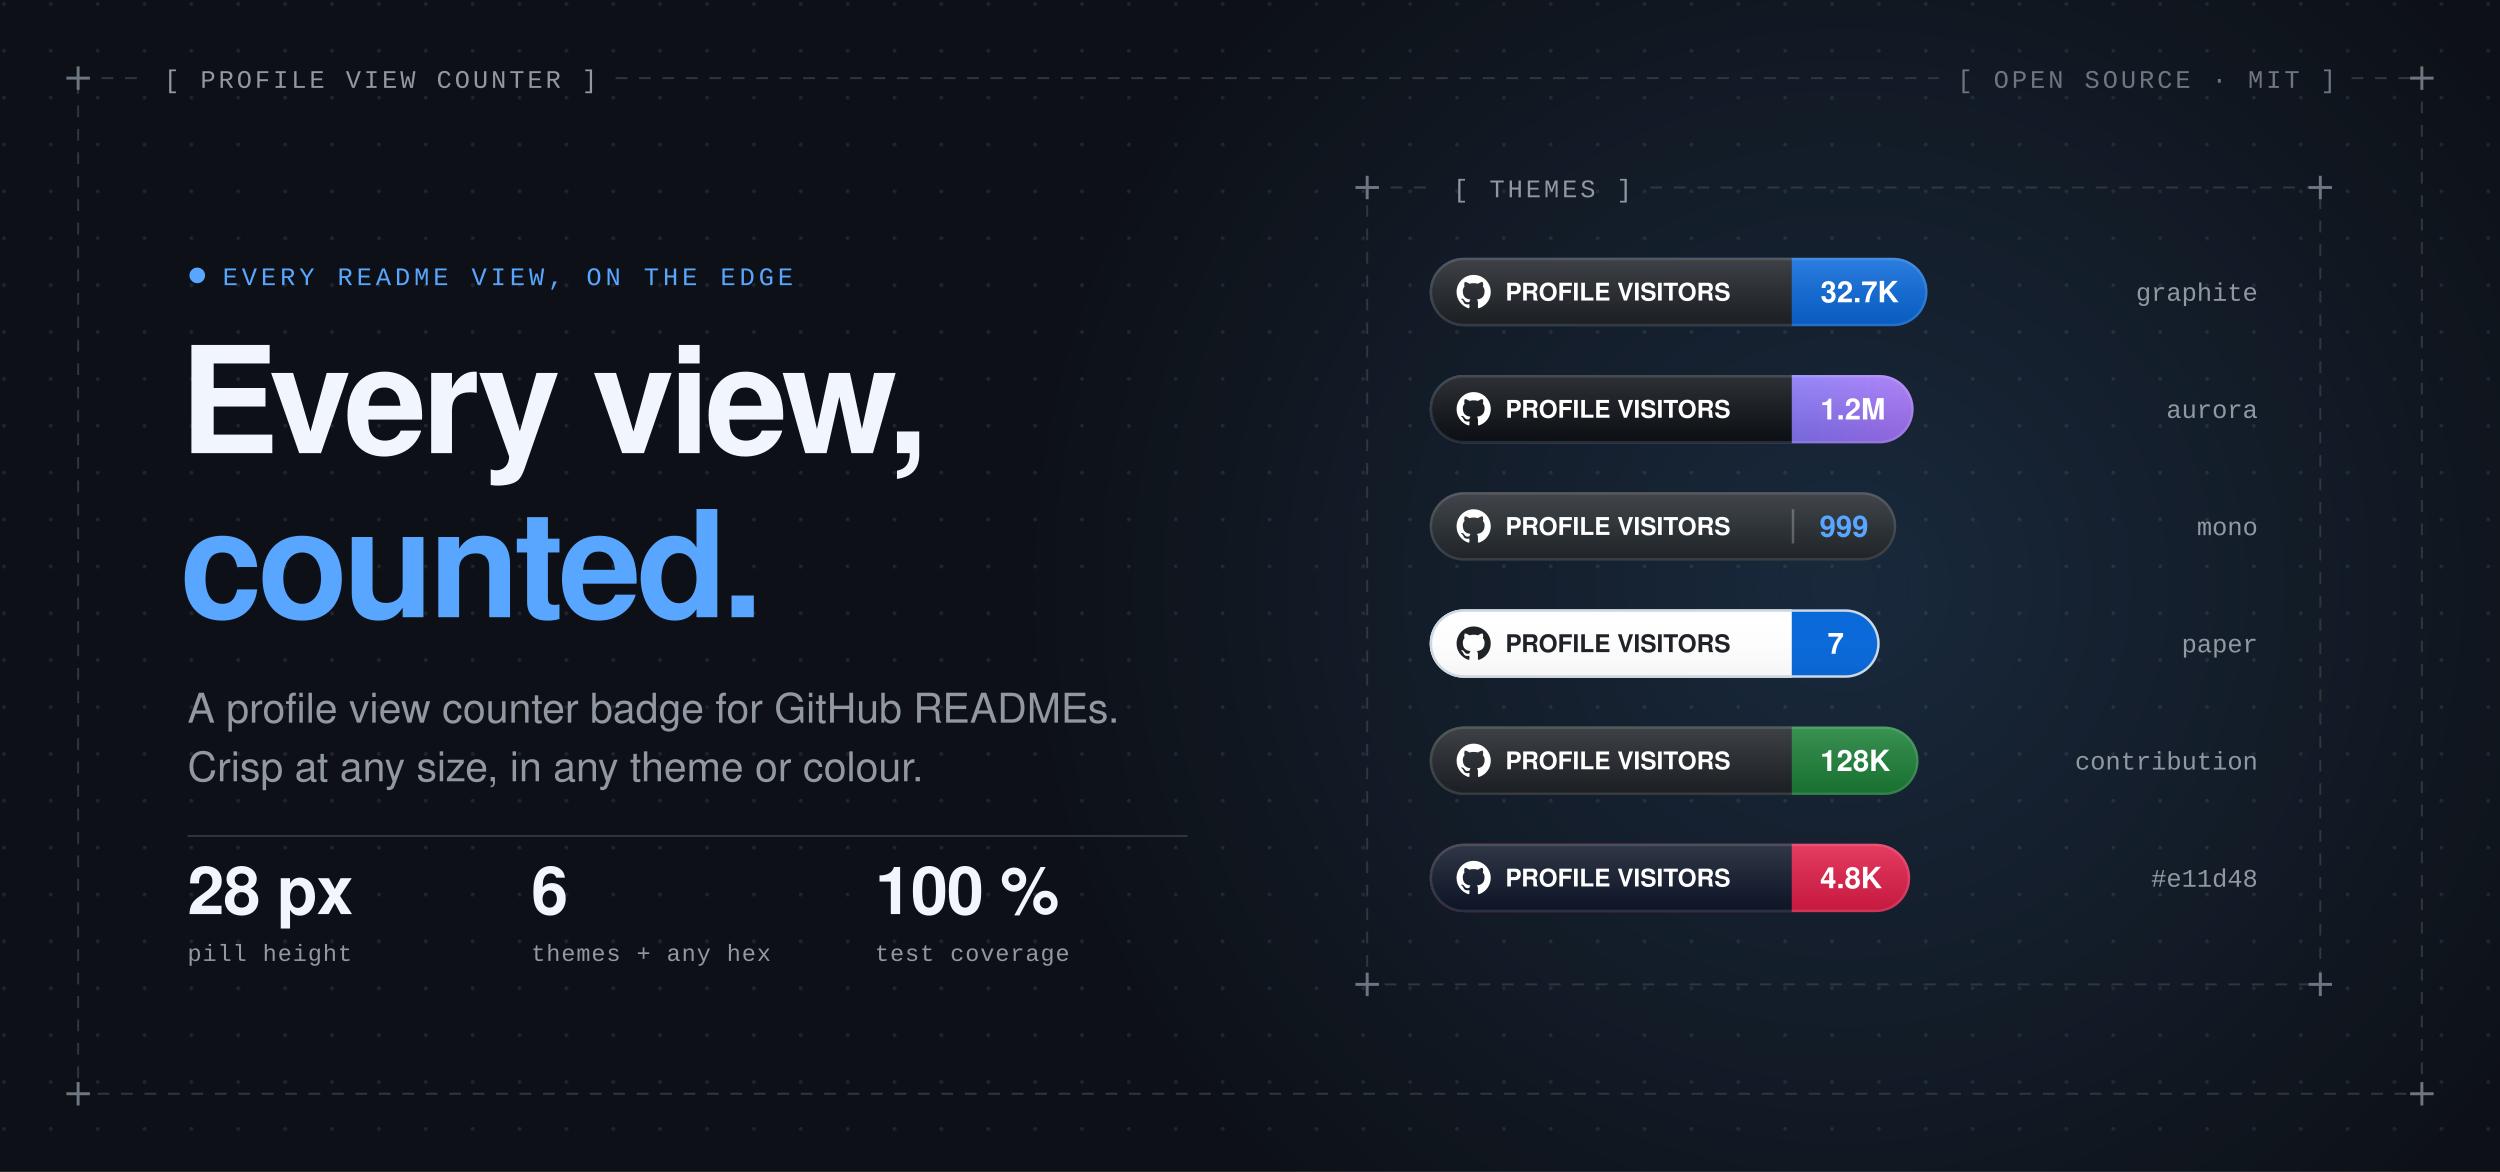
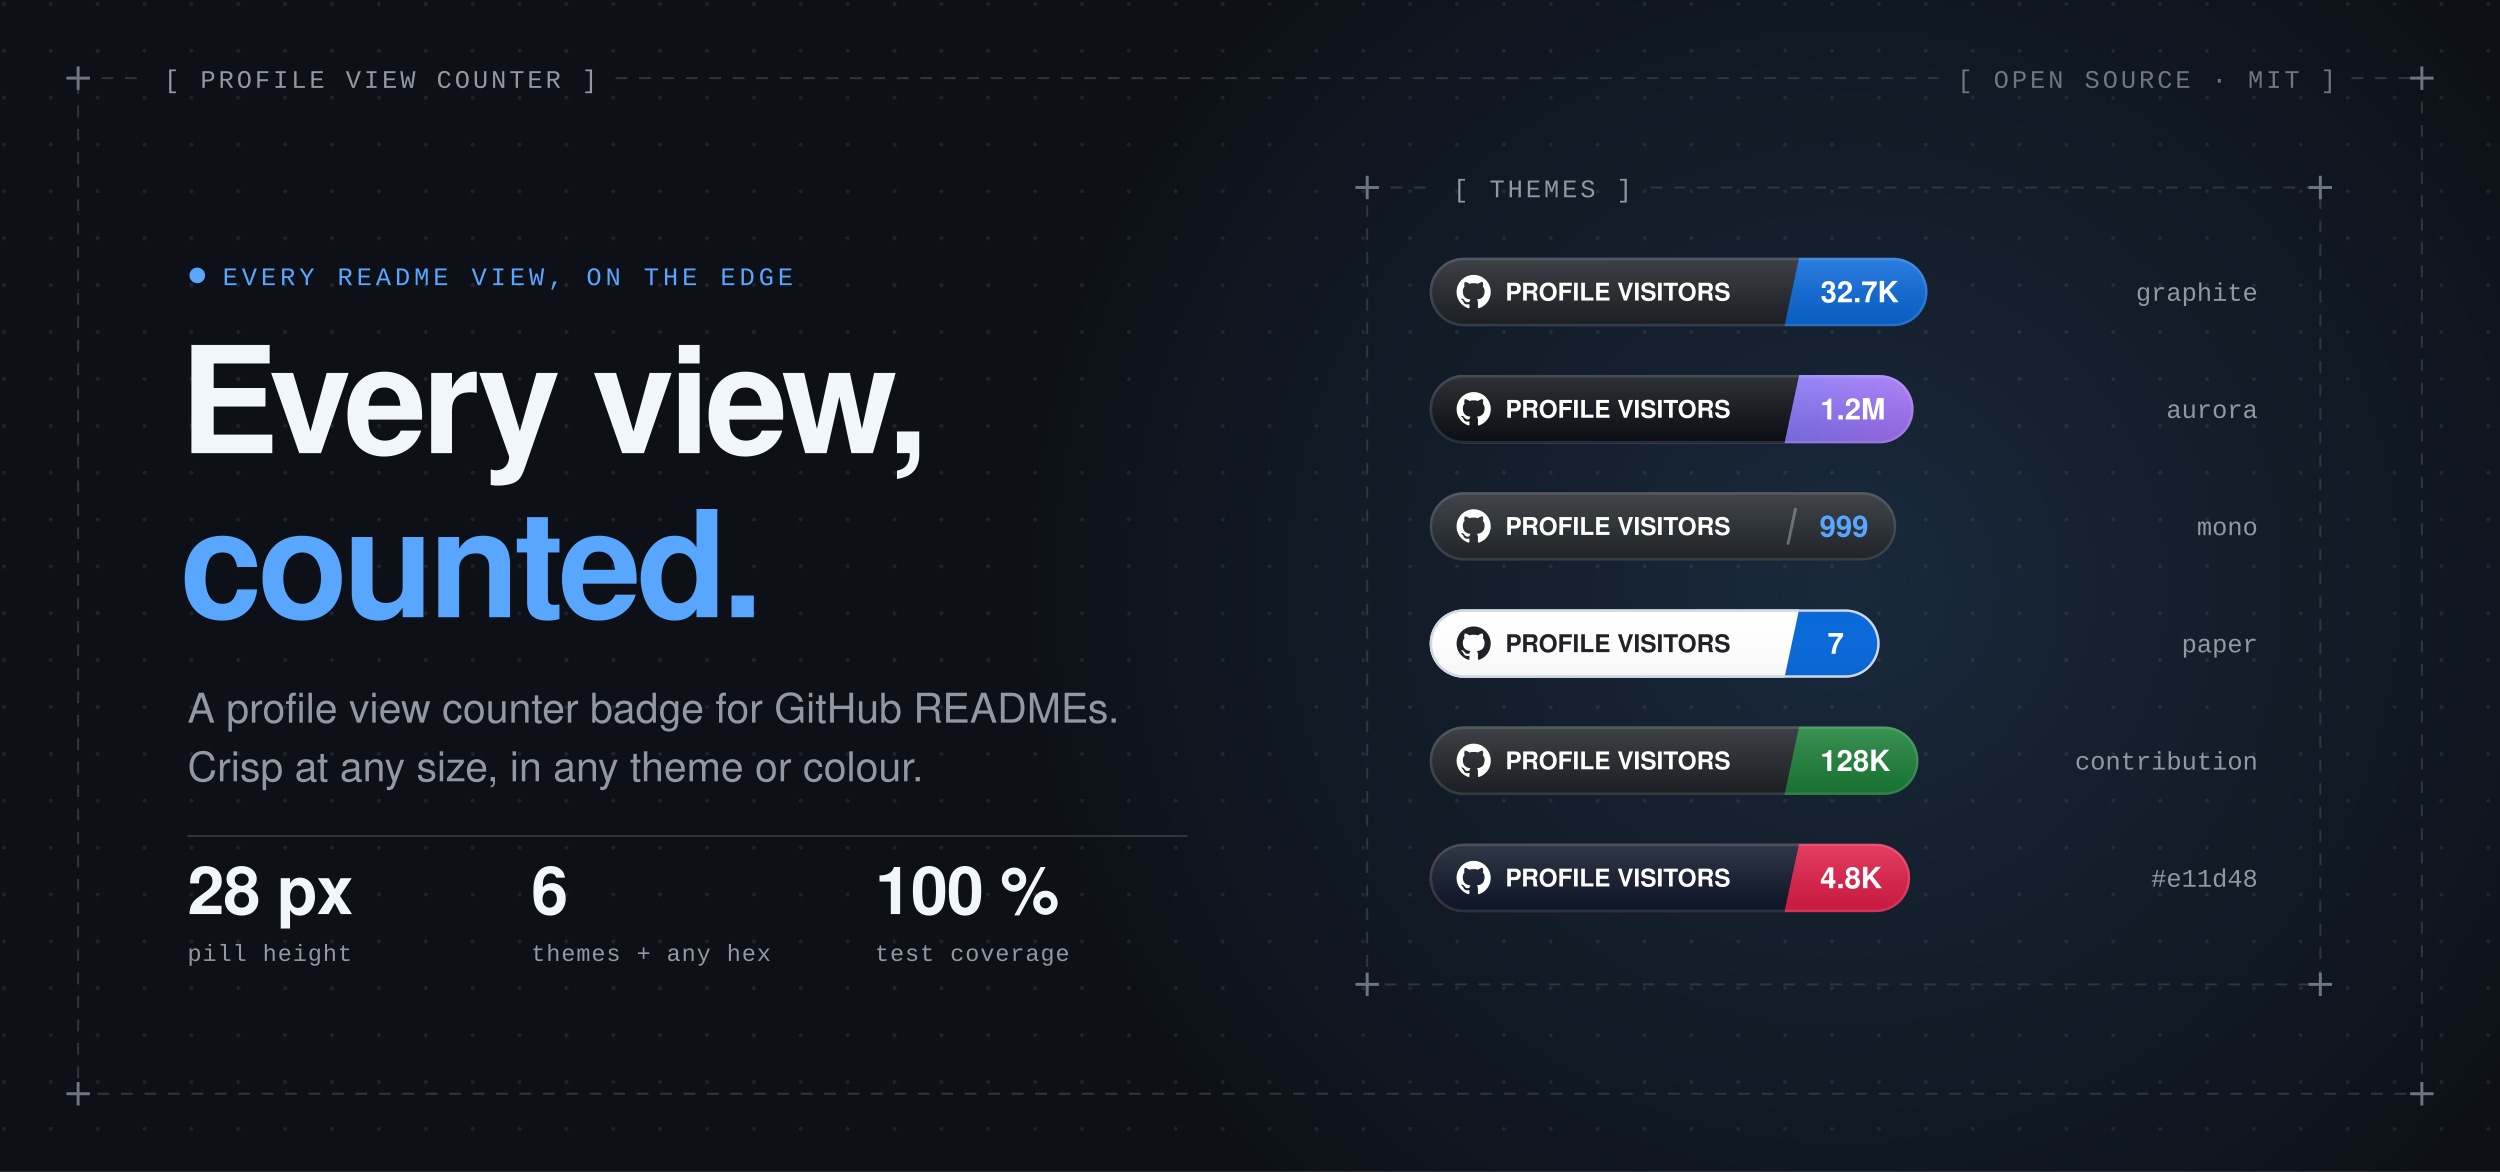
<svg xmlns="http://www.w3.org/2000/svg" width="1280" height="600" viewBox="0 0 1280 600" role="img" aria-label="Profile View Counter: every view, counted">
  <defs>
    <pattern id="dots" width="24" height="24" patternUnits="userSpaceOnUse">
      <circle cx="2" cy="2" r="1" fill="#1f242c" />
    </pattern>
    <radialGradient id="glow">
      <stop offset="0" stop-color="#58a6ff" stop-opacity="0.16" />
      <stop offset="1" stop-color="#58a6ff" stop-opacity="0" />
    </radialGradient>
    <marker id="head" viewBox="0 0 10 10" refX="9" refY="5" markerWidth="7" markerHeight="7" orient="auto-start-reverse">
      <path d="M0 0L10 5L0 10z" fill="#58a6ff" />
    </marker>
  </defs>
  <rect width="1280" height="600" fill="#0d1117" />
  <rect width="1280" height="600" fill="url(#dots)" />
  <circle cx="944" cy="300" r="420" fill="url(#glow)" />
  <path d="M40 40H76M315.2 40H992.7M1204 40H1240V560H40V40" fill="none" stroke="#30363d" stroke-dasharray="6 6" />
  <path d="M34 40h12M40 34v12" stroke="#6e7681" stroke-width="1.5" />
  <path d="M1234 40h12M1240 34v12" stroke="#6e7681" stroke-width="1.5" />
  <path d="M34 560h12M40 554v12" stroke="#6e7681" stroke-width="1.5" />
  <path d="M1234 560h12M1240 554v12" stroke="#6e7681" stroke-width="1.5" />
  <text x="84" y="45" font-family="ui-monospace, SFMono-Regular, 'SF Mono', Menlo, Consolas, 'Liberation Mono', monospace" font-size="13" letter-spacing="1.5" fill="#9198a1">[ PROFILE VIEW COUNTER ]</text>
  <text x="1196" y="45" font-family="ui-monospace, SFMono-Regular, 'SF Mono', Menlo, Consolas, 'Liberation Mono', monospace" font-size="13" text-anchor="end" letter-spacing="1.5" fill="#6e7681">[ OPEN SOURCE · MIT ]</text>
  <circle cx="101" cy="141" r="4" fill="#58a6ff" />
  <text x="114" y="146" font-family="ui-monospace, SFMono-Regular, 'SF Mono', Menlo, Consolas, 'Liberation Mono', monospace" font-size="13" letter-spacing="2" fill="#58a6ff">EVERY README VIEW, ON THE EDGE</text>
  <text x="92" y="232" font-family="-apple-system, BlinkMacSystemFont, 'Segoe UI', 'Helvetica Neue', Helvetica, Arial, sans-serif" font-size="76" font-weight="800" letter-spacing="-2.5" fill="#f0f6fc">Every view,</text>
  <text x="92" y="316" font-family="-apple-system, BlinkMacSystemFont, 'Segoe UI', 'Helvetica Neue', Helvetica, Arial, sans-serif" font-size="76" font-weight="800" letter-spacing="-2.5" fill="#58a6ff">counted.</text>
  <text x="96" y="370" font-family="-apple-system, BlinkMacSystemFont, 'Segoe UI', 'Helvetica Neue', Helvetica, Arial, sans-serif" font-size="21" fill="#9198a1">A profile view counter badge for GitHub READMEs.</text>
  <text x="96" y="400" font-family="-apple-system, BlinkMacSystemFont, 'Segoe UI', 'Helvetica Neue', Helvetica, Arial, sans-serif" font-size="21" fill="#9198a1">Crisp at any size, in any theme or colour.</text>
  <path d="M96 428h512" stroke="#30363d" />
  <text x="96" y="468" font-family="-apple-system, BlinkMacSystemFont, 'Segoe UI', 'Helvetica Neue', Helvetica, Arial, sans-serif" font-size="34" font-weight="700" letter-spacing="-0.5" fill="#f0f6fc">28 px</text>
  <text x="96" y="492" font-family="ui-monospace, SFMono-Regular, 'SF Mono', Menlo, Consolas, 'Liberation Mono', monospace" font-size="12" letter-spacing="0.5" fill="#9198a1">pill height</text>
  <text x="272" y="468" font-family="-apple-system, BlinkMacSystemFont, 'Segoe UI', 'Helvetica Neue', Helvetica, Arial, sans-serif" font-size="34" font-weight="700" letter-spacing="-0.5" fill="#f0f6fc">6</text>
  <text x="272" y="492" font-family="ui-monospace, SFMono-Regular, 'SF Mono', Menlo, Consolas, 'Liberation Mono', monospace" font-size="12" letter-spacing="0.5" fill="#9198a1">themes + any hex</text>
  <text x="448" y="468" font-family="-apple-system, BlinkMacSystemFont, 'Segoe UI', 'Helvetica Neue', Helvetica, Arial, sans-serif" font-size="34" font-weight="700" letter-spacing="-0.5" fill="#f0f6fc">100 %</text>
  <text x="448" y="492" font-family="ui-monospace, SFMono-Regular, 'SF Mono', Menlo, Consolas, 'Liberation Mono', monospace" font-size="12" letter-spacing="0.5" fill="#9198a1">test coverage</text>
  <path d="M700 96H736M845 96H1188V504H700V96" fill="none" stroke="#30363d" stroke-dasharray="6 6" />
  <path d="M694 96h12M700 90v12" stroke="#6e7681" stroke-width="1.5" />
  <path d="M1182 96h12M1188 90v12" stroke="#6e7681" stroke-width="1.5" />
  <path d="M694 504h12M700 498v12" stroke="#6e7681" stroke-width="1.5" />
  <path d="M1182 504h12M1188 498v12" stroke="#6e7681" stroke-width="1.5" />
  <text x="744" y="101" font-family="ui-monospace, SFMono-Regular, 'SF Mono', Menlo, Consolas, 'Liberation Mono', monospace" font-size="13" letter-spacing="1.5" fill="#9198a1">[ THEMES ]</text>
  <svg x="732" y="132" width="254.9" height="35" viewBox="0 0 203.9 28" role="img" aria-label="Profile visitors: 32.7K">
    <defs>
      <linearGradient id="pvc-sheen-dark0" x2="0" y2="1">
        <stop offset="0" stop-color="#ffffff" stop-opacity="0.14" />
        <stop offset="1" stop-color="#000000" stop-opacity="0.12" />
      </linearGradient>
    </defs>
    <rect width="203.9" height="28" rx="14" fill="#0969da" />
-     <path d="M14 0H148.3V28H14A14 14 0 0 1 14 0Z" fill="#1f2328" />
+     <path d="M14 0H151.3L145.3 28H14A14 14 0 0 1 14 0Z" fill="#1f2328" />
    <rect width="203.9" height="28" rx="14" fill="url(#pvc-sheen-dark0)" />
    <rect x=".5" y=".5" width="202.9" height="27" rx="13.5" fill="none" stroke="#ffffff" stroke-opacity="0.12" />
    <g font-family="-apple-system, BlinkMacSystemFont, 'Segoe UI', 'Helvetica Neue', Helvetica, Arial, sans-serif" text-rendering="geometricPrecision">
      <path aria-hidden="true" fill="#ffffff" transform="translate(11 7) scale(0.875)" d="M8 0C3.58 0 0 3.58 0 8c0 3.54 2.29 6.53 5.47 7.59.4.07.55-.17.55-.38 0-.19-.01-.82-.01-1.49-2.01.37-2.53-.49-2.69-.94-.09-.23-.48-.94-.82-1.13-.28-.15-.68-.52-.01-.53.63-.01 1.08.58 1.23.82.72 1.21 1.87.87 2.33.66.07-.52.28-.87.51-1.07-1.78-.2-3.64-.89-3.64-3.95 0-.87.31-1.59.82-2.15-.08-.2-.36-1.02.08-2.12 0 0 .67-.21 2.2.82.64-.18 1.32-.27 2-.27.68 0 1.36.09 2 .27 1.53-1.04 2.2-.82 2.2-.82.44 1.1.16 1.92.08 2.12.51.56.82 1.27.82 2.15 0 3.07-1.87 3.75-3.65 3.95.29.25.54.73.54 1.48 0 1.07-.01 1.93-.01 2.2 0 .21.15.46.55.38A8.013 8.013 0 0016 8c0-4.42-3.58-8-8-8z" />
      <text x="31" y="17.5" fill="#ffffff" font-size="10" font-weight="600" textLength="106.3" lengthAdjust="spacing">PROFILE VISITORS</text>
      <text x="176.1" y="18.2" fill="#ffffff" font-size="12" font-weight="700" text-anchor="middle" textLength="33.6" lengthAdjust="spacing">32.7K</text>
    </g>
  </svg>
  <text x="1156" y="154" font-family="ui-monospace, SFMono-Regular, 'SF Mono', Menlo, Consolas, 'Liberation Mono', monospace" font-size="13" text-anchor="end" fill="#9198a1">graphite</text>
  <svg x="732" y="192" width="247.8" height="35" viewBox="0 0 198.2 28" role="img" aria-label="Profile visitors: 1.2M">
    <defs>
      <linearGradient id="pvc-sheen-dark1" x2="0" y2="1">
        <stop offset="0" stop-color="#ffffff" stop-opacity="0.14" />
        <stop offset="1" stop-color="#000000" stop-opacity="0.12" />
      </linearGradient>
      <linearGradient id="pvc-accent-dark1">
        <stop offset="0" stop-color="#2f81f7" />
        <stop offset="1" stop-color="#a371f7" />
      </linearGradient>
    </defs>
    <rect width="198.2" height="28" rx="14" fill="url(#pvc-accent-dark1)" />
-     <path d="M14 0H148.3V28H14A14 14 0 0 1 14 0Z" fill="#0d1117" />
+     <path d="M14 0H151.3L145.3 28H14A14 14 0 0 1 14 0Z" fill="#0d1117" />
    <rect width="198.2" height="28" rx="14" fill="url(#pvc-sheen-dark1)" />
    <rect x=".5" y=".5" width="197.2" height="27" rx="13.5" fill="none" stroke="#ffffff" stroke-opacity="0.12" />
    <g font-family="-apple-system, BlinkMacSystemFont, 'Segoe UI', 'Helvetica Neue', Helvetica, Arial, sans-serif" text-rendering="geometricPrecision">
      <path aria-hidden="true" fill="#ffffff" transform="translate(11 7) scale(0.875)" d="M8 0C3.58 0 0 3.58 0 8c0 3.54 2.29 6.53 5.47 7.59.4.07.55-.17.55-.38 0-.19-.01-.82-.01-1.49-2.01.37-2.53-.49-2.69-.94-.09-.23-.48-.94-.82-1.13-.28-.15-.68-.52-.01-.53.63-.01 1.08.58 1.23.82.72 1.21 1.87.87 2.33.66.07-.52.28-.87.51-1.07-1.78-.2-3.64-.89-3.64-3.95 0-.87.31-1.59.82-2.15-.08-.2-.36-1.02.08-2.12 0 0 .67-.21 2.2.82.64-.18 1.32-.27 2-.27.68 0 1.36.09 2 .27 1.53-1.04 2.2-.82 2.2-.82.44 1.1.16 1.92.08 2.12.51.56.82 1.27.82 2.15 0 3.07-1.87 3.75-3.65 3.95.29.25.54.73.54 1.48 0 1.07-.01 1.93-.01 2.2 0 .21.15.46.55.38A8.013 8.013 0 0016 8c0-4.42-3.58-8-8-8z" />
      <text x="31" y="17.5" fill="#ffffff" font-size="10" font-weight="600" textLength="106.3" lengthAdjust="spacing">PROFILE VISITORS</text>
      <text x="173.3" y="18.2" fill="#ffffff" font-size="12" font-weight="700" text-anchor="middle" textLength="27.9" lengthAdjust="spacing">1.2M</text>
    </g>
  </svg>
  <text x="1156" y="214" font-family="ui-monospace, SFMono-Regular, 'SF Mono', Menlo, Consolas, 'Liberation Mono', monospace" font-size="13" text-anchor="end" fill="#9198a1">aurora</text>
  <svg x="732" y="252" width="238.9" height="35" viewBox="0 0 191.1 28" role="img" aria-label="Profile visitors: 999">
    <defs>
      <linearGradient id="pvc-sheen-dark2" x2="0" y2="1">
        <stop offset="0" stop-color="#ffffff" stop-opacity="0.14" />
        <stop offset="1" stop-color="#000000" stop-opacity="0.12" />
      </linearGradient>
    </defs>
    <rect width="191.1" height="28" rx="14" fill="#24292f" />
-     <path d="M14 0H148.3V28H14A14 14 0 0 1 14 0Z" fill="#24292f" />
+     <path d="M14 0H151.3L145.3 28H14A14 14 0 0 1 14 0Z" fill="#24292f" />
    <rect width="191.1" height="28" rx="14" fill="url(#pvc-sheen-dark2)" />
    <rect x=".5" y=".5" width="190.1" height="27" rx="13.5" fill="none" stroke="#ffffff" stroke-opacity="0.12" />
-     <rect x="148.3" y="7" width="1" height="14" fill="#ffffff" fill-opacity=".25" />
+     <path d="M146.8 21L149.8 7" stroke="#ffffff" stroke-opacity=".3" stroke-width="1.2" stroke-linecap="round" />
    <g font-family="-apple-system, BlinkMacSystemFont, 'Segoe UI', 'Helvetica Neue', Helvetica, Arial, sans-serif" text-rendering="geometricPrecision">
      <path aria-hidden="true" fill="#ffffff" transform="translate(11 7) scale(0.875)" d="M8 0C3.58 0 0 3.58 0 8c0 3.54 2.29 6.53 5.47 7.59.4.07.55-.17.55-.38 0-.19-.01-.82-.01-1.49-2.01.37-2.53-.49-2.69-.94-.09-.23-.48-.94-.82-1.13-.28-.15-.68-.52-.01-.53.63-.01 1.08.58 1.23.82.72 1.21 1.87.87 2.33.66.07-.52.28-.87.51-1.07-1.78-.2-3.64-.89-3.64-3.95 0-.87.31-1.59.82-2.15-.08-.2-.36-1.02.08-2.12 0 0 .67-.21 2.2.82.64-.18 1.32-.27 2-.27.68 0 1.36.09 2 .27 1.53-1.04 2.2-.82 2.2-.82.44 1.1.16 1.92.08 2.12.51.56.82 1.27.82 2.15 0 3.07-1.87 3.75-3.65 3.95.29.25.54.73.54 1.48 0 1.07-.01 1.93-.01 2.2 0 .21.15.46.55.38A8.013 8.013 0 0016 8c0-4.42-3.58-8-8-8z" />
      <text x="31" y="17.5" fill="#ffffff" font-size="10" font-weight="600" textLength="106.3" lengthAdjust="spacing">PROFILE VISITORS</text>
      <text x="169.7" y="18.2" fill="#58a6ff" font-size="12" font-weight="700" text-anchor="middle" textLength="20.8" lengthAdjust="spacing">999</text>
    </g>
  </svg>
  <text x="1156" y="274" font-family="ui-monospace, SFMono-Regular, 'SF Mono', Menlo, Consolas, 'Liberation Mono', monospace" font-size="13" text-anchor="end" fill="#9198a1">mono</text>
  <svg x="732" y="312" width="230.4" height="35" viewBox="0 0 184.3 28" role="img" aria-label="Profile visitors: 7">
    <defs>
      <linearGradient id="pvc-sheen-dark3" x2="0" y2="1">
        <stop offset="0" stop-color="#ffffff" stop-opacity="0" />
        <stop offset="1" stop-color="#000000" stop-opacity="0.04" />
      </linearGradient>
    </defs>
    <rect width="184.3" height="28" rx="14" fill="#0969da" />
-     <path d="M14 0H148.3V28H14A14 14 0 0 1 14 0Z" fill="#ffffff" />
+     <path d="M14 0H151.3L145.3 28H14A14 14 0 0 1 14 0Z" fill="#ffffff" />
    <rect width="184.3" height="28" rx="14" fill="url(#pvc-sheen-dark3)" />
    <rect x=".5" y=".5" width="183.3" height="27" rx="13.5" fill="none" stroke="#d0d7de" stroke-opacity="1" />
    <g font-family="-apple-system, BlinkMacSystemFont, 'Segoe UI', 'Helvetica Neue', Helvetica, Arial, sans-serif" text-rendering="geometricPrecision">
      <path aria-hidden="true" fill="#1f2328" transform="translate(11 7) scale(0.875)" d="M8 0C3.58 0 0 3.58 0 8c0 3.54 2.29 6.53 5.47 7.59.4.07.55-.17.55-.38 0-.19-.01-.82-.01-1.49-2.01.37-2.53-.49-2.69-.94-.09-.23-.48-.94-.82-1.13-.28-.15-.68-.52-.01-.53.63-.01 1.08.58 1.23.82.72 1.21 1.87.87 2.33.66.07-.52.28-.87.51-1.07-1.78-.2-3.64-.89-3.64-3.95 0-.87.31-1.59.82-2.15-.08-.2-.36-1.02.08-2.12 0 0 .67-.21 2.2.82.64-.18 1.32-.27 2-.27.68 0 1.36.09 2 .27 1.53-1.04 2.2-.82 2.2-.82.44 1.1.16 1.92.08 2.12.51.56.82 1.27.82 2.15 0 3.07-1.87 3.75-3.65 3.95.29.25.54.73.54 1.48 0 1.07-.01 1.93-.01 2.2 0 .21.15.46.55.38A8.013 8.013 0 0016 8c0-4.42-3.58-8-8-8z" />
      <text x="31" y="17.5" fill="#1f2328" font-size="10" font-weight="600" textLength="106.3" lengthAdjust="spacing">PROFILE VISITORS</text>
      <text x="166.3" y="18.2" fill="#ffffff" font-size="12" font-weight="700" text-anchor="middle" textLength="6.7" lengthAdjust="spacing">7</text>
    </g>
  </svg>
  <text x="1156" y="334" font-family="ui-monospace, SFMono-Regular, 'SF Mono', Menlo, Consolas, 'Liberation Mono', monospace" font-size="13" text-anchor="end" fill="#9198a1">paper</text>
  <svg x="732" y="372" width="250.3" height="35" viewBox="0 0 200.2 28" role="img" aria-label="Profile visitors: 128K">
    <defs>
      <linearGradient id="pvc-sheen-dark4" x2="0" y2="1">
        <stop offset="0" stop-color="#ffffff" stop-opacity="0.14" />
        <stop offset="1" stop-color="#000000" stop-opacity="0.12" />
      </linearGradient>
    </defs>
    <rect width="200.2" height="28" rx="14" fill="#1a7f37" />
-     <path d="M14 0H148.3V28H14A14 14 0 0 1 14 0Z" fill="#1f2328" />
+     <path d="M14 0H151.3L145.3 28H14A14 14 0 0 1 14 0Z" fill="#1f2328" />
    <rect width="200.2" height="28" rx="14" fill="url(#pvc-sheen-dark4)" />
    <rect x=".5" y=".5" width="199.2" height="27" rx="13.5" fill="none" stroke="#ffffff" stroke-opacity="0.12" />
    <g font-family="-apple-system, BlinkMacSystemFont, 'Segoe UI', 'Helvetica Neue', Helvetica, Arial, sans-serif" text-rendering="geometricPrecision">
      <path aria-hidden="true" fill="#ffffff" transform="translate(11 7) scale(0.875)" d="M8 0C3.58 0 0 3.58 0 8c0 3.54 2.29 6.53 5.47 7.59.4.07.55-.17.55-.38 0-.19-.01-.82-.01-1.49-2.01.37-2.53-.49-2.69-.94-.09-.23-.48-.94-.82-1.13-.28-.15-.68-.52-.01-.53.63-.01 1.08.58 1.23.82.72 1.21 1.87.87 2.33.66.07-.52.28-.87.51-1.07-1.78-.2-3.64-.89-3.64-3.95 0-.87.31-1.59.82-2.15-.08-.2-.36-1.02.08-2.12 0 0 .67-.21 2.2.82.64-.18 1.32-.27 2-.27.68 0 1.36.09 2 .27 1.53-1.04 2.2-.82 2.2-.82.44 1.1.16 1.92.08 2.12.51.56.82 1.27.82 2.15 0 3.07-1.87 3.75-3.65 3.95.29.25.54.73.54 1.48 0 1.07-.01 1.93-.01 2.2 0 .21.15.46.55.38A8.013 8.013 0 0016 8c0-4.42-3.58-8-8-8z" />
      <text x="31" y="17.5" fill="#ffffff" font-size="10" font-weight="600" textLength="106.3" lengthAdjust="spacing">PROFILE VISITORS</text>
      <text x="174.3" y="18.2" fill="#ffffff" font-size="12" font-weight="700" text-anchor="middle" textLength="29.9" lengthAdjust="spacing">128K</text>
    </g>
  </svg>
  <text x="1156" y="394" font-family="ui-monospace, SFMono-Regular, 'SF Mono', Menlo, Consolas, 'Liberation Mono', monospace" font-size="13" text-anchor="end" fill="#9198a1">contribution</text>
  <svg x="732" y="432" width="246" height="35" viewBox="0 0 196.8 28" role="img" aria-label="Profile visitors: 4.8K">
    <defs>
      <linearGradient id="pvc-sheen-dark5" x2="0" y2="1">
        <stop offset="0" stop-color="#ffffff" stop-opacity="0.14" />
        <stop offset="1" stop-color="#000000" stop-opacity="0.12" />
      </linearGradient>
    </defs>
    <rect width="196.8" height="28" rx="14" fill="#e11d48" />
-     <path d="M14 0H148.3V28H14A14 14 0 0 1 14 0Z" fill="#0f172a" />
+     <path d="M14 0H151.3L145.3 28H14A14 14 0 0 1 14 0Z" fill="#0f172a" />
    <rect width="196.8" height="28" rx="14" fill="url(#pvc-sheen-dark5)" />
    <rect x=".5" y=".5" width="195.8" height="27" rx="13.5" fill="none" stroke="#ffffff" stroke-opacity="0.12" />
    <g font-family="-apple-system, BlinkMacSystemFont, 'Segoe UI', 'Helvetica Neue', Helvetica, Arial, sans-serif" text-rendering="geometricPrecision">
      <path aria-hidden="true" fill="#ffffff" transform="translate(11 7) scale(0.875)" d="M8 0C3.58 0 0 3.58 0 8c0 3.54 2.29 6.53 5.47 7.59.4.07.55-.17.55-.38 0-.19-.01-.82-.01-1.49-2.01.37-2.53-.49-2.69-.94-.09-.23-.48-.94-.82-1.13-.28-.15-.68-.52-.01-.53.63-.01 1.08.58 1.23.82.72 1.21 1.87.87 2.33.66.07-.52.28-.87.51-1.07-1.78-.2-3.64-.89-3.64-3.95 0-.87.31-1.59.82-2.15-.08-.2-.36-1.02.08-2.12 0 0 .67-.21 2.2.82.64-.18 1.32-.27 2-.27.68 0 1.36.09 2 .27 1.53-1.04 2.2-.82 2.2-.82.44 1.1.16 1.92.08 2.12.51.56.82 1.27.82 2.15 0 3.07-1.87 3.75-3.65 3.95.29.25.54.73.54 1.48 0 1.07-.01 1.93-.01 2.2 0 .21.15.46.55.38A8.013 8.013 0 0016 8c0-4.42-3.58-8-8-8z" />
      <text x="31" y="17.5" fill="#ffffff" font-size="10" font-weight="600" textLength="106.3" lengthAdjust="spacing">PROFILE VISITORS</text>
      <text x="172.6" y="18.2" fill="#ffffff" font-size="12" font-weight="700" text-anchor="middle" textLength="26.5" lengthAdjust="spacing">4.8K</text>
    </g>
  </svg>
  <text x="1156" y="454" font-family="ui-monospace, SFMono-Regular, 'SF Mono', Menlo, Consolas, 'Liberation Mono', monospace" font-size="13" text-anchor="end" fill="#9198a1">#e11d48</text>
</svg>
